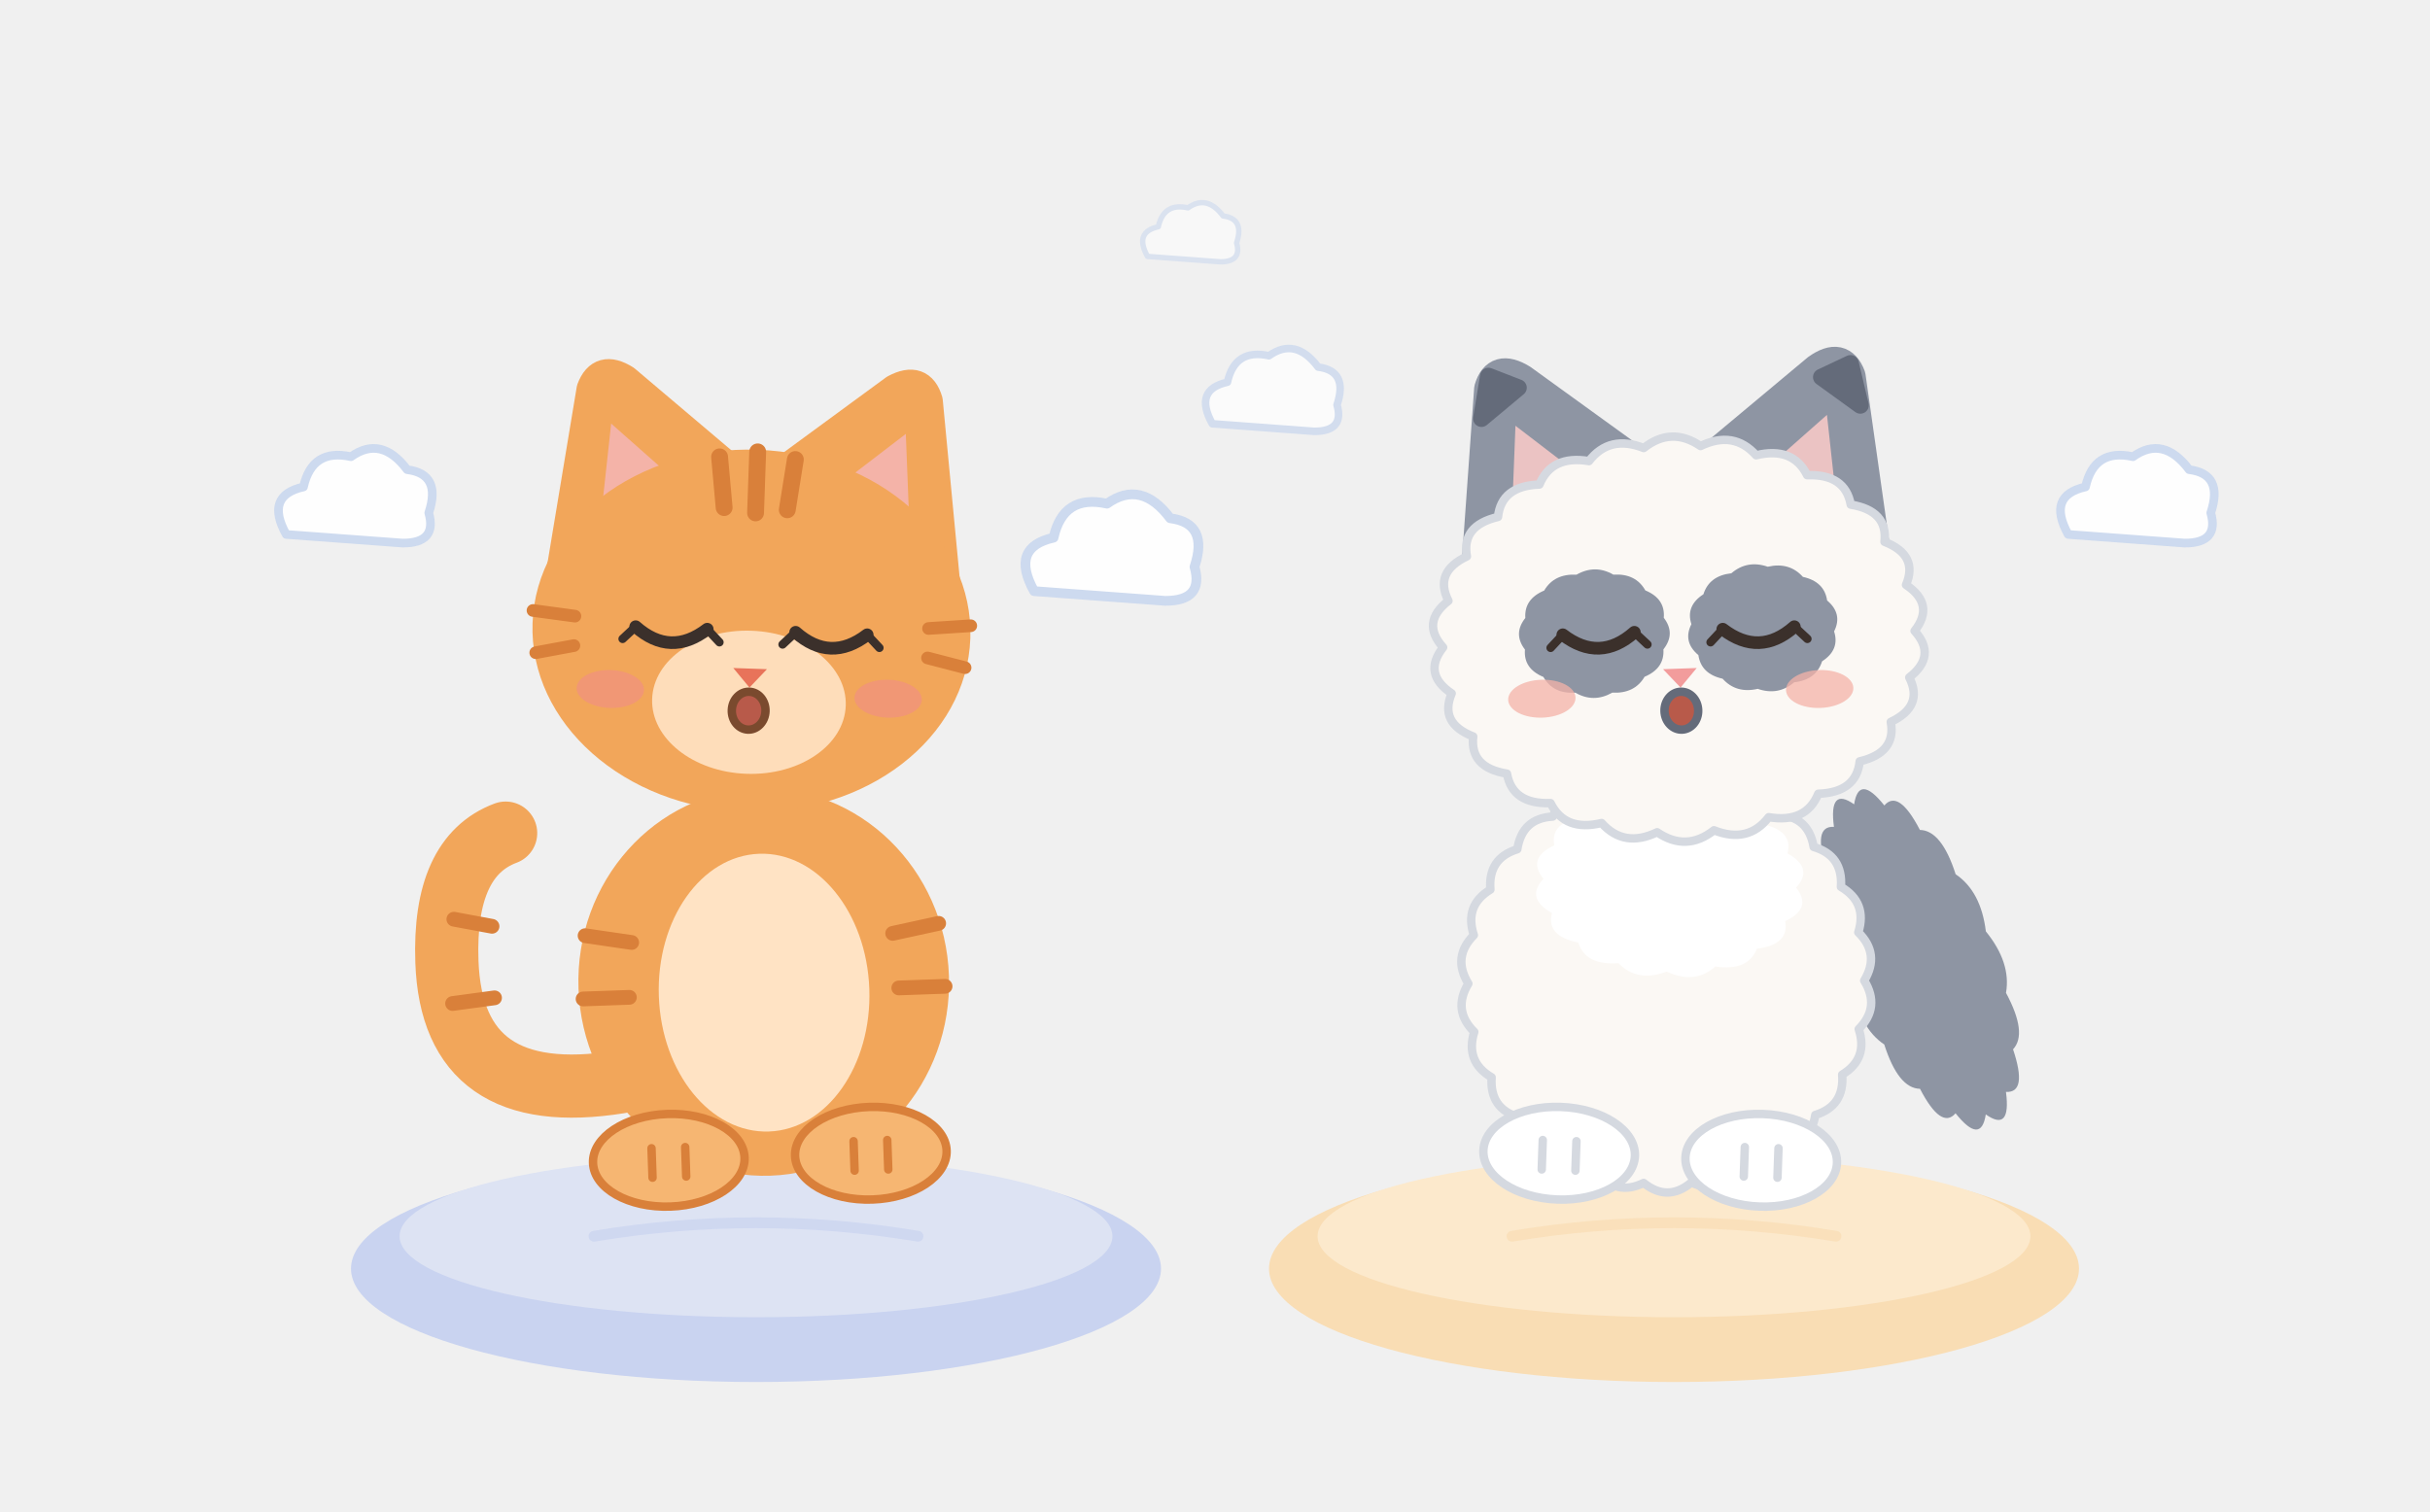
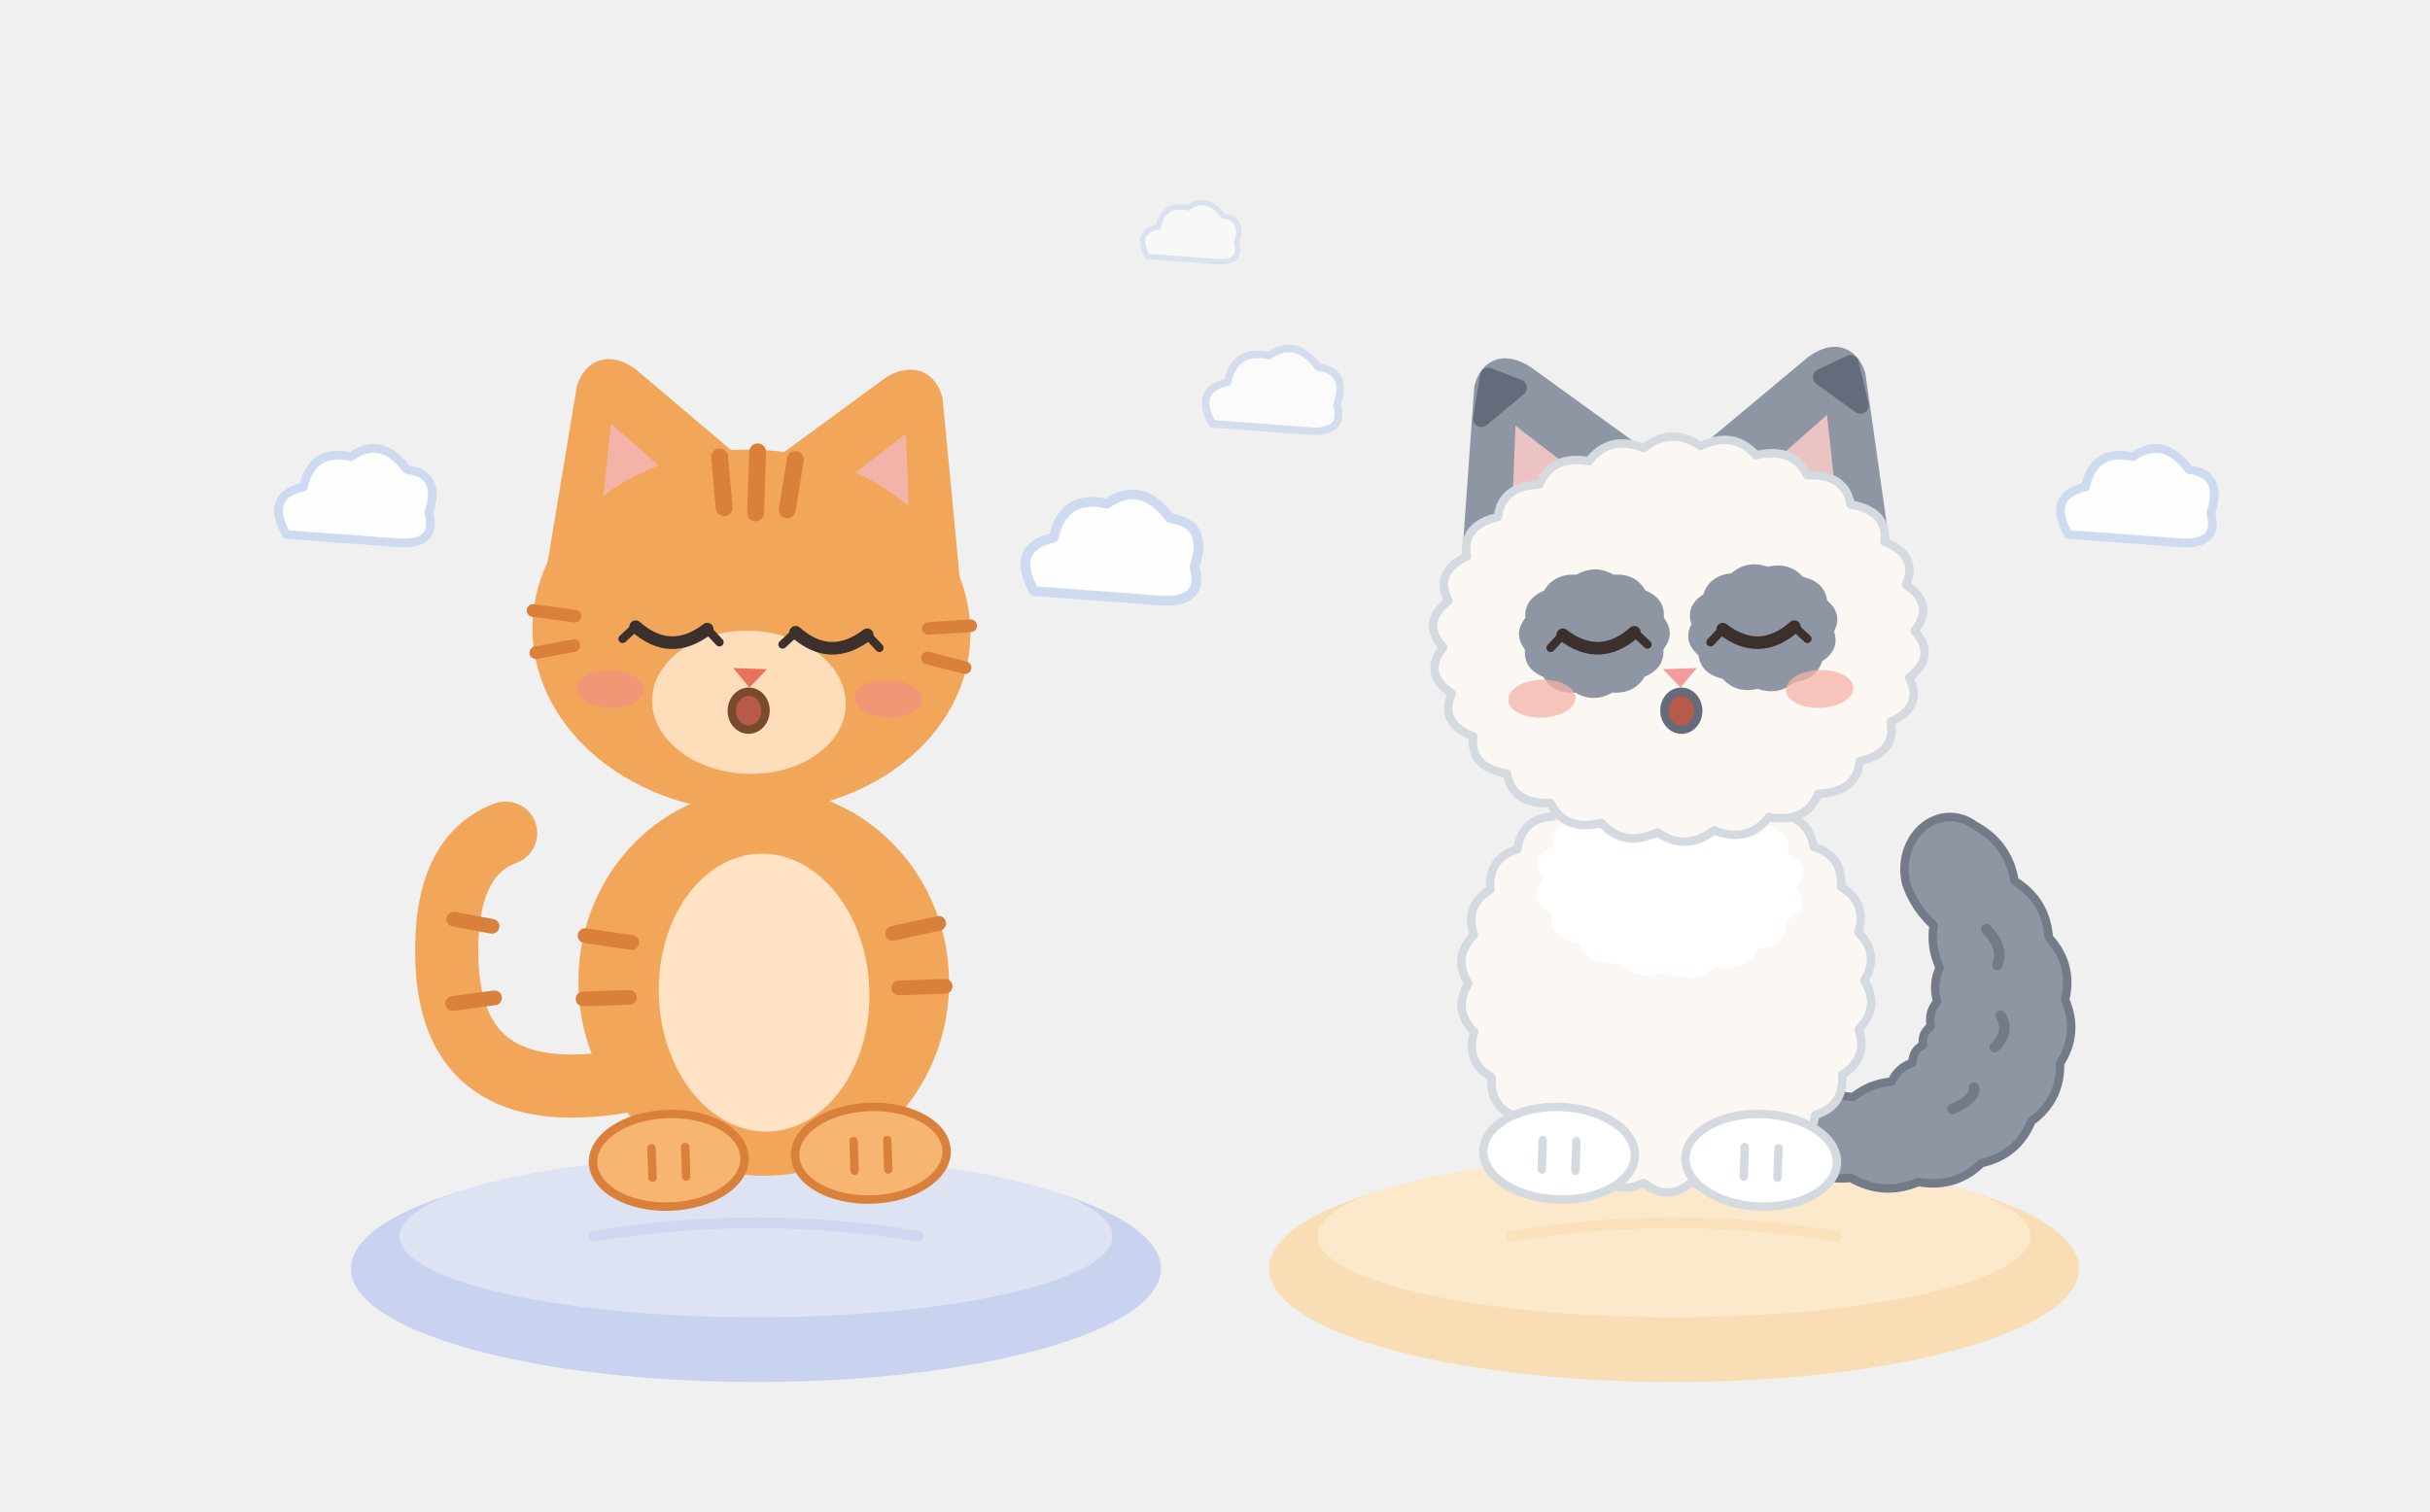
<svg xmlns="http://www.w3.org/2000/svg" width="900" height="560" viewBox="0 0 900 560">
  <ellipse cx="280" cy="470" rx="150" ry="42" fill="#C9D3F0" />
  <ellipse cx="280" cy="458" rx="132" ry="30" fill="#DDE3F3" />
  <path d="M220 458 Q280 448 340 458" fill="none" stroke="#C9D3F0" stroke-width="4" stroke-linecap="round" opacity=".7" />
  <ellipse cx="620" cy="470" rx="150" ry="42" fill="#F9DDB4" />
  <ellipse cx="620" cy="458" rx="132" ry="30" fill="#FCE9CC" />
  <path d="M560 458 Q620 448 680 458" fill="none" stroke="#F9DDB4" stroke-width="4" stroke-linecap="round" opacity=".7" />
  <g transform="translate(280 282) scale(0.78) rotate(-2)">
    <g transform="scale(-1 1)">
      <path d="M70 150 Q150 160 150 90 Q150 40 120 30" fill="none" stroke="#F2A65A" stroke-width="30" stroke-linecap="round" />
      <path d="M146 70 L128 74 M148 110 L128 108" stroke="#D9803A" stroke-width="7" stroke-linecap="round" />
    </g>
    <ellipse cx="0" cy="105" rx="88" ry="92" fill="#F2A65A" />
    <ellipse cx="0" cy="110" rx="50" ry="66" fill="#FFE3C4" />
    <path d="M-84 80 L-62 84 M-86 110 L-64 110 M84 80 L62 84 M86 110 L64 110" stroke="#D9803A" stroke-width="7" stroke-linecap="round" />
    <ellipse cx="-48" cy="188" rx="36" ry="22" fill="#F6B672" stroke="#D9803A" stroke-width="4" />
    <path d="M-56 182 L-56 196 M-40 182 L-40 196" stroke="#D9803A" stroke-width="4" stroke-linecap="round" />
    <ellipse cx="48" cy="188" rx="36" ry="22" fill="#F6B672" stroke="#D9803A" stroke-width="4" />
    <path d="M40 182 L40 196 M56 182 L56 196" stroke="#D9803A" stroke-width="4" stroke-linecap="round" />
    <g transform="translate(0 -62) rotate(4)">
      <g transform="scale(1 1)">
        <path d="M-92 -20 L-80 -112 Q-76 -124 -64 -117 L-12 -76Z" fill="#F2A65A" stroke="#F2A65A" stroke-width="14" stroke-linejoin="round" />
        <path d="M-74 -42 L-70 -96 L-36 -68Z" fill="#F4B3A8" />
      </g>
      <g transform="scale(-1 1)">
        <path d="M-92 -20 L-80 -112 Q-76 -124 -64 -117 L-12 -76Z" fill="#F2A65A" stroke="#F2A65A" stroke-width="14" stroke-linejoin="round" />
        <path d="M-74 -42 L-70 -96 L-36 -68Z" fill="#F4B3A8" />
      </g>
      <ellipse cx="0" cy="0" rx="104" ry="86" fill="#F2A65A" />
      <ellipse cx="0" cy="34" rx="46" ry="34" fill="#FFE3C4" opacity=".9" />
      <g stroke="#D9803A" stroke-width="8" stroke-linecap="round">
        <line x1="-18" y1="-82" x2="-15" y2="-58" />
        <line x1="0" y1="-85" x2="0" y2="-56" />
        <line x1="18" y1="-82" x2="15" y2="-58" />
      </g>
      <path d="M-104 -6 L-84 -4 M-102 14 L-84 10 M104 -6 L84 -4 M102 14 L84 10" stroke="#D9803A" stroke-width="6" stroke-linecap="round" />
      <path d="M-55 0 Q-38 14 -21 0" fill="none" stroke="#3B302B" stroke-width="6" stroke-linecap="round" />
      <path d="M-55 0 L-61 6 M-21 0 L-15 6" stroke="#3B302B" stroke-width="4" stroke-linecap="round" />
      <path d="M21 0 Q38 14 55 0" fill="none" stroke="#3B302B" stroke-width="6" stroke-linecap="round" />
      <path d="M21 0 L15 6 M55 0 L61 6" stroke="#3B302B" stroke-width="4" stroke-linecap="round" />
      <ellipse cx="-66" cy="30" rx="16.0" ry="9.0" fill="#F08A8A" opacity=".55" />
      <ellipse cx="66" cy="30" rx="16.0" ry="9.0" fill="#F08A8A" opacity=".55" />
      <path d="M-8 18 L8 18 L0 27Z" fill="#E8735A" />
      <ellipse cx="0" cy="38" rx="8" ry="9" fill="#B85A4A" stroke="#7A4A2E" stroke-width="4" />
    </g>
  </g>
  <g transform="translate(620 282) scale(0.78) rotate(2)">
    <g transform="scale(1 1)">
-       <g transform="translate(120 90) rotate(-25)">
-         <path d="M34.0 0.0 Q39.3 18.4 31.4 30.6 Q33.4 52.4 24.0 56.6 Q22.3 78.5 13.0 73.9 Q7.8 92.6 0.0 80.0 Q-7.8 92.6 -13.0 73.9 Q-22.3 78.5 -24.0 56.6 Q-33.4 52.4 -31.4 30.6 Q-39.3 18.4 -34.0 0.0 Q-39.3 -18.4 -31.4 -30.6 Q-33.4 -52.4 -24.0 -56.6 Q-22.3 -78.5 -13.0 -73.9 Q-7.8 -92.6 -0.0 -80.0 Q7.8 -92.6 13.0 -73.9 Q22.3 -78.5 24.0 -56.6 Q33.4 -52.4 31.4 -30.6 Q39.3 -18.4 34.0 0.0Z" fill="#8E95A3" />
-       </g>
+       <path d="M57.1 184.7 Q71.6 197.4 90.8 194.9 Q106.7 203.3 123.0 195.7 Q140.4 198.3 152.6 185.7 Q169.5 181.3 175.6 165.0 Q189.2 154.3 188.2 137.1 Q196.9 122.3 189.6 106.8 Q192.9 89.8 180.8 77.5 Q178.9 60.0 163.6 51.2 Q160.0 33.5 143.7 25.5 A21.4 24.6 0 0 0 112.3 54.5 Q116.7 65.8 125.9 73.6 Q124.7 84.1 129.5 93.6 Q126.2 101.5 128.9 109.7 Q124.7 115.0 126.3 121.6 Q121.8 125.1 122.9 130.6 Q117.9 133.5 118.2 139.2 Q111.3 141.7 108.6 148.5 Q98.4 149.7 90.5 156.5 Q76.4 154.9 62.9 159.3Z" fill="#8E95A3" stroke="#737A88" stroke-width="4" stroke-linejoin="round" />
+       <path d="M137.9 160.5 Q148.8 155.3 147.8 150.0" fill="none" stroke="#737A88" stroke-width="5" stroke-linecap="round" />
+       <path d="M157.0 130.4 Q164.1 122.9 159.3 115.4" fill="none" stroke="#737A88" stroke-width="5" stroke-linecap="round" />
+       <path d="M156.8 91.3 Q159.9 83.0 151.0 74.6" fill="none" stroke="#737A88" stroke-width="5" stroke-linecap="round" />
    </g>
    <path d="M92.1 124.1 Q97.2 138.0 85.0 146.0 Q86.7 160.8 72.9 165.6 Q71.1 180.4 56.6 181.7 Q51.4 195.5 37.0 193.3 Q28.6 205.5 15.2 199.7 Q4.3 209.5 -7.4 200.7 Q-20.4 207.6 -29.6 196.1 Q-43.8 199.6 -50.1 186.2 Q-64.7 186.1 -67.7 171.6 Q-81.8 168.0 -81.3 153.1 Q-94.2 146.1 -90.3 131.8 Q-101.1 121.9 -93.9 109.0 Q-102.1 96.7 -92.1 85.9 Q-97.2 72.0 -85.0 64.0 Q-86.7 49.2 -72.9 44.4 Q-71.1 29.6 -56.6 28.3 Q-51.4 14.5 -37.0 16.7 Q-28.6 4.5 -15.2 10.3 Q-4.3 0.5 7.4 9.3 Q20.4 2.4 29.6 13.9 Q43.8 10.4 50.1 23.8 Q64.7 23.9 67.7 38.4 Q81.8 42.0 81.3 56.9 Q94.2 63.9 90.3 78.2 Q101.1 88.1 93.9 101.0 Q102.1 113.3 92.1 124.1Z" fill="#FBF8F4" stroke="#D5D9E0" stroke-width="4" stroke-linejoin="round" />
    <path d="M60.0 58.0 Q68.3 67.5 55.4 74.1 Q57.9 85.1 42.4 87.7 Q38.7 98.5 23.0 96.8 Q13.6 105.8 0.0 100.0 Q-13.6 105.8 -23.0 96.8 Q-38.7 98.5 -42.4 87.7 Q-57.9 85.1 -55.4 74.1 Q-68.3 67.5 -60.0 58.0 Q-68.3 48.5 -55.4 41.9 Q-57.9 30.9 -42.4 28.3 Q-38.7 17.5 -23.0 19.2 Q-13.6 10.2 -0.0 16.0 Q13.6 10.2 23.0 19.2 Q38.7 17.5 42.4 28.3 Q57.9 30.9 55.4 41.9 Q68.3 48.5 60.0 58.0Z" fill="#FFFFFF" />
    <ellipse cx="-48" cy="188" rx="36" ry="22" fill="#FFFFFF" stroke="#D5D9E0" stroke-width="4" />
    <path d="M-56 182 L-56 196 M-40 182 L-40 196" stroke="#D5D9E0" stroke-width="4" stroke-linecap="round" />
    <ellipse cx="48" cy="188" rx="36" ry="22" fill="#FFFFFF" stroke="#D5D9E0" stroke-width="4" />
    <path d="M40 182 L40 196 M56 182 L56 196" stroke="#D5D9E0" stroke-width="4" stroke-linecap="round" />
    <g transform="translate(0 -62) rotate(-4)">
      <g transform="scale(1 1)">
        <path d="M-96 -24 L-86 -118 Q-82 -130 -70 -122 L-16 -80Z" fill="#8E95A3" stroke="#8E95A3" stroke-width="14" stroke-linejoin="round" />
        <path d="M-90 -104 L-86 -124 L-72 -118Z" fill="#646B7A" stroke="#646B7A" stroke-width="8" stroke-linejoin="round" />
        <path d="M-78 -46 L-74 -100 L-40 -72Z" fill="#EBC3C3" />
      </g>
      <g transform="scale(-1 1)">
        <path d="M-96 -24 L-86 -118 Q-82 -130 -70 -122 L-16 -80Z" fill="#8E95A3" stroke="#8E95A3" stroke-width="14" stroke-linejoin="round" />
        <path d="M-90 -104 L-86 -124 L-72 -118Z" fill="#646B7A" stroke="#646B7A" stroke-width="8" stroke-linejoin="round" />
        <path d="M-78 -46 L-74 -100 L-40 -72Z" fill="#EBC3C3" />
      </g>
      <path d="M112.0 4.0 Q122.3 16.2 108.7 26.0 Q115.2 39.9 99.2 46.8 Q101.4 61.5 83.8 65.0 Q81.7 79.7 63.6 79.7 Q57.3 93.6 39.7 90.0 Q29.5 102.3 13.5 95.3 Q-0.0 105.2 -13.5 95.3 Q-29.5 102.3 -39.7 90.0 Q-57.3 93.6 -63.6 79.7 Q-81.7 79.7 -83.8 65.0 Q-101.4 61.5 -99.2 46.8 Q-115.2 39.9 -108.7 26.0 Q-122.3 16.2 -112.0 4.0 Q-122.3 -8.2 -108.7 -18.0 Q-115.2 -31.9 -99.2 -38.8 Q-101.4 -53.5 -83.8 -57.0 Q-81.7 -71.7 -63.6 -71.7 Q-57.3 -85.6 -39.7 -82.0 Q-29.5 -94.3 -13.5 -87.3 Q-0.0 -97.2 13.5 -87.3 Q29.5 -94.3 39.7 -82.0 Q57.3 -85.6 63.6 -71.7 Q81.7 -71.7 83.8 -57.0 Q101.4 -53.5 99.2 -38.8 Q115.2 -31.9 108.7 -18.0 Q122.3 -8.2 112.0 4.0Z" fill="#FBF8F4" stroke="#D5D9E0" stroke-width="4" stroke-linejoin="round" />
      <path d="M-7.5 8.6 Q-7.2 17.6 -16.9 21.3 Q-21.9 29.2 -32.5 28.3 Q-41.5 33.0 -50.0 27.7 Q-60.6 28.0 -64.9 19.7 Q-74.3 15.4 -73.2 6.4 Q-78.7 -1.3 -72.5 -8.6 Q-72.8 -17.6 -63.1 -21.3 Q-58.1 -29.2 -47.5 -28.3 Q-38.5 -33.0 -30.0 -27.7 Q-19.4 -28.0 -15.1 -19.7 Q-5.7 -15.4 -6.8 -6.4 Q-1.3 1.3 -7.5 8.6Z" fill="#8E95A3" />
      <path d="M73.8 2.9 Q76.3 11.7 67.6 16.9 Q64.5 25.6 54.0 26.4 Q46.2 32.6 36.6 28.9 Q26.3 30.9 20.1 23.5 Q10.0 20.9 9.0 11.9 Q1.7 5.3 6.2 -2.9 Q3.7 -11.7 12.4 -16.9 Q15.5 -25.6 26.0 -26.4 Q33.8 -32.6 43.4 -28.9 Q53.7 -30.9 59.9 -23.5 Q70.0 -20.9 71.0 -11.9 Q78.3 -5.3 73.8 2.9Z" fill="#8E95A3" />
      <path d="M-55 0 Q-38 14 -21 0" fill="none" stroke="#3B302B" stroke-width="6" stroke-linecap="round" />
      <path d="M-55 0 L-61 6 M-21 0 L-15 6" stroke="#3B302B" stroke-width="4" stroke-linecap="round" />
      <path d="M21 0 Q38 14 55 0" fill="none" stroke="#3B302B" stroke-width="6" stroke-linecap="round" />
      <path d="M21 0 L15 6 M55 0 L61 6" stroke="#3B302B" stroke-width="4" stroke-linecap="round" />
      <ellipse cx="-66" cy="30" rx="16.0" ry="9.0" fill="#F4B3A8" opacity=".75" />
      <ellipse cx="66" cy="30" rx="16.0" ry="9.0" fill="#F4B3A8" opacity=".75" />
      <path d="M-8 18 L8 18 L0 27Z" fill="#F29C9C" />
      <ellipse cx="0" cy="38" rx="8" ry="9" fill="#B85A4A" stroke="#646B7A" stroke-width="4" />
    </g>
  </g>
  <g transform="translate(410 210) scale(0.9)" opacity="0.9">
    <path d="M-30 10 Q-40 -8 -22 -12 Q-18 -30 0 -26 Q14 -36 26 -20 Q42 -18 36 0 Q40 14 24 14 Z" fill="#FFFFFF" stroke="#C9D7EE" stroke-width="4" stroke-linejoin="round" />
  </g>
  <g transform="translate(470 150) scale(0.7)" opacity="0.75">
    <path d="M-30 10 Q-40 -8 -22 -12 Q-18 -30 0 -26 Q14 -36 26 -20 Q42 -18 36 0 Q40 14 24 14 Z" fill="#FFFFFF" stroke="#C9D7EE" stroke-width="4" stroke-linejoin="round" />
  </g>
  <g transform="translate(440 90) scale(0.5)" opacity="0.55">
    <path d="M-30 10 Q-40 -8 -22 -12 Q-18 -30 0 -26 Q14 -36 26 -20 Q42 -18 36 0 Q40 14 24 14 Z" fill="#FFFFFF" stroke="#C9D7EE" stroke-width="4" stroke-linejoin="round" />
  </g>
  <g transform="translate(130 190) scale(0.8)" opacity="0.9">
    <path d="M-30 10 Q-40 -8 -22 -12 Q-18 -30 0 -26 Q14 -36 26 -20 Q42 -18 36 0 Q40 14 24 14 Z" fill="#FFFFFF" stroke="#C9D7EE" stroke-width="4" stroke-linejoin="round" />
  </g>
  <g transform="translate(790 190) scale(0.8)" opacity="0.9">
    <path d="M-30 10 Q-40 -8 -22 -12 Q-18 -30 0 -26 Q14 -36 26 -20 Q42 -18 36 0 Q40 14 24 14 Z" fill="#FFFFFF" stroke="#C9D7EE" stroke-width="4" stroke-linejoin="round" />
  </g>
</svg>
